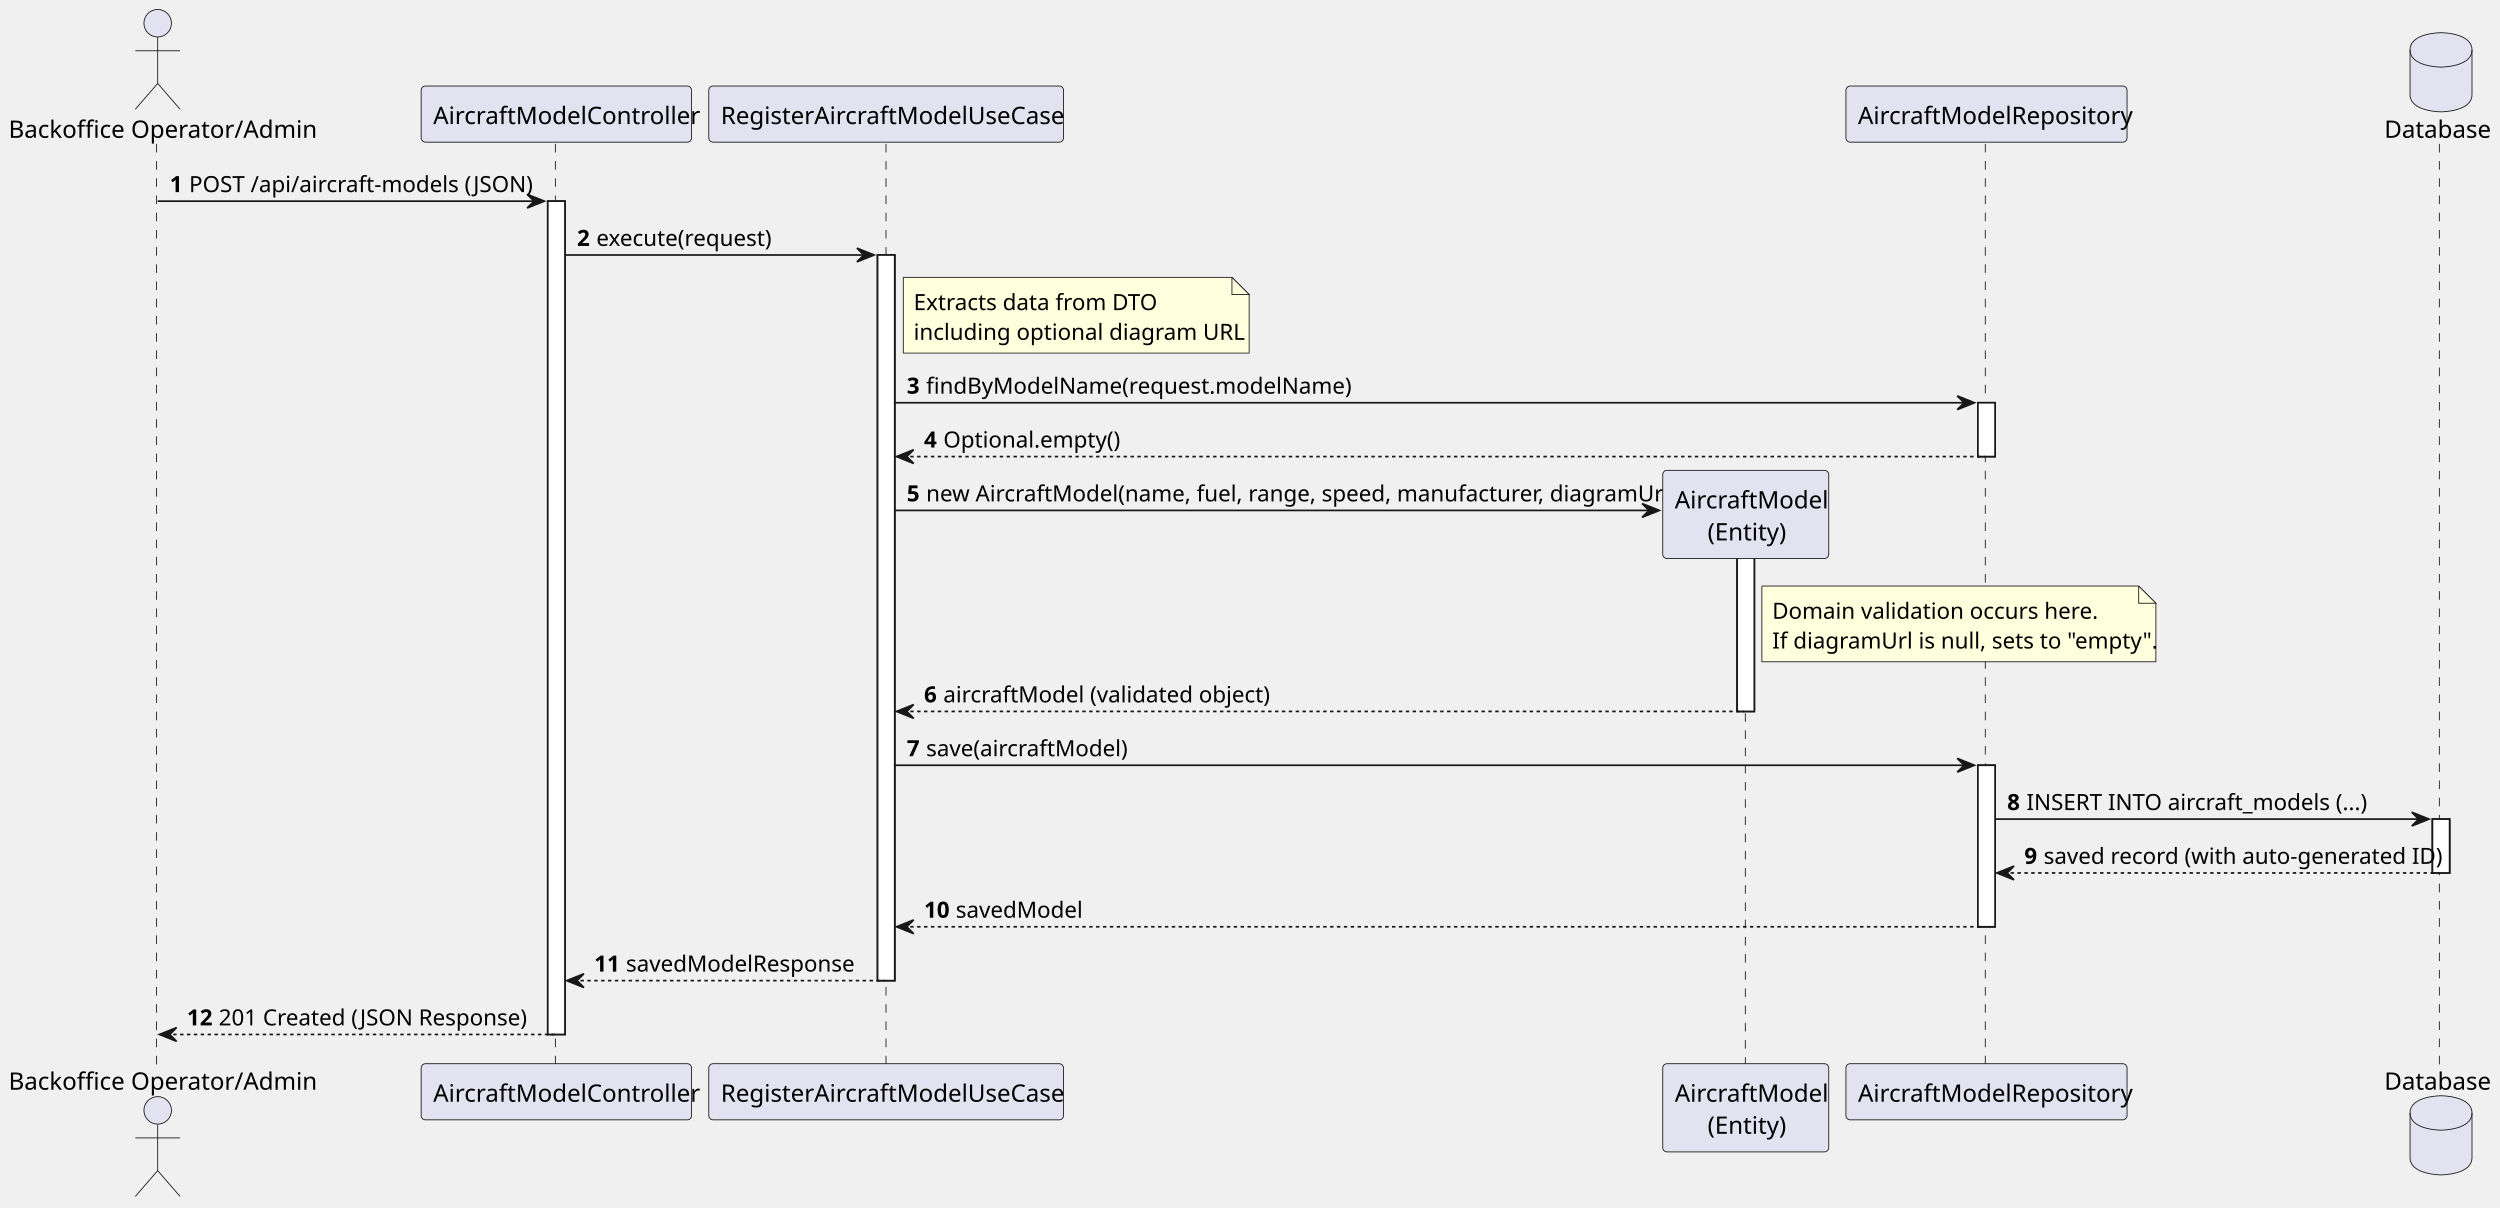
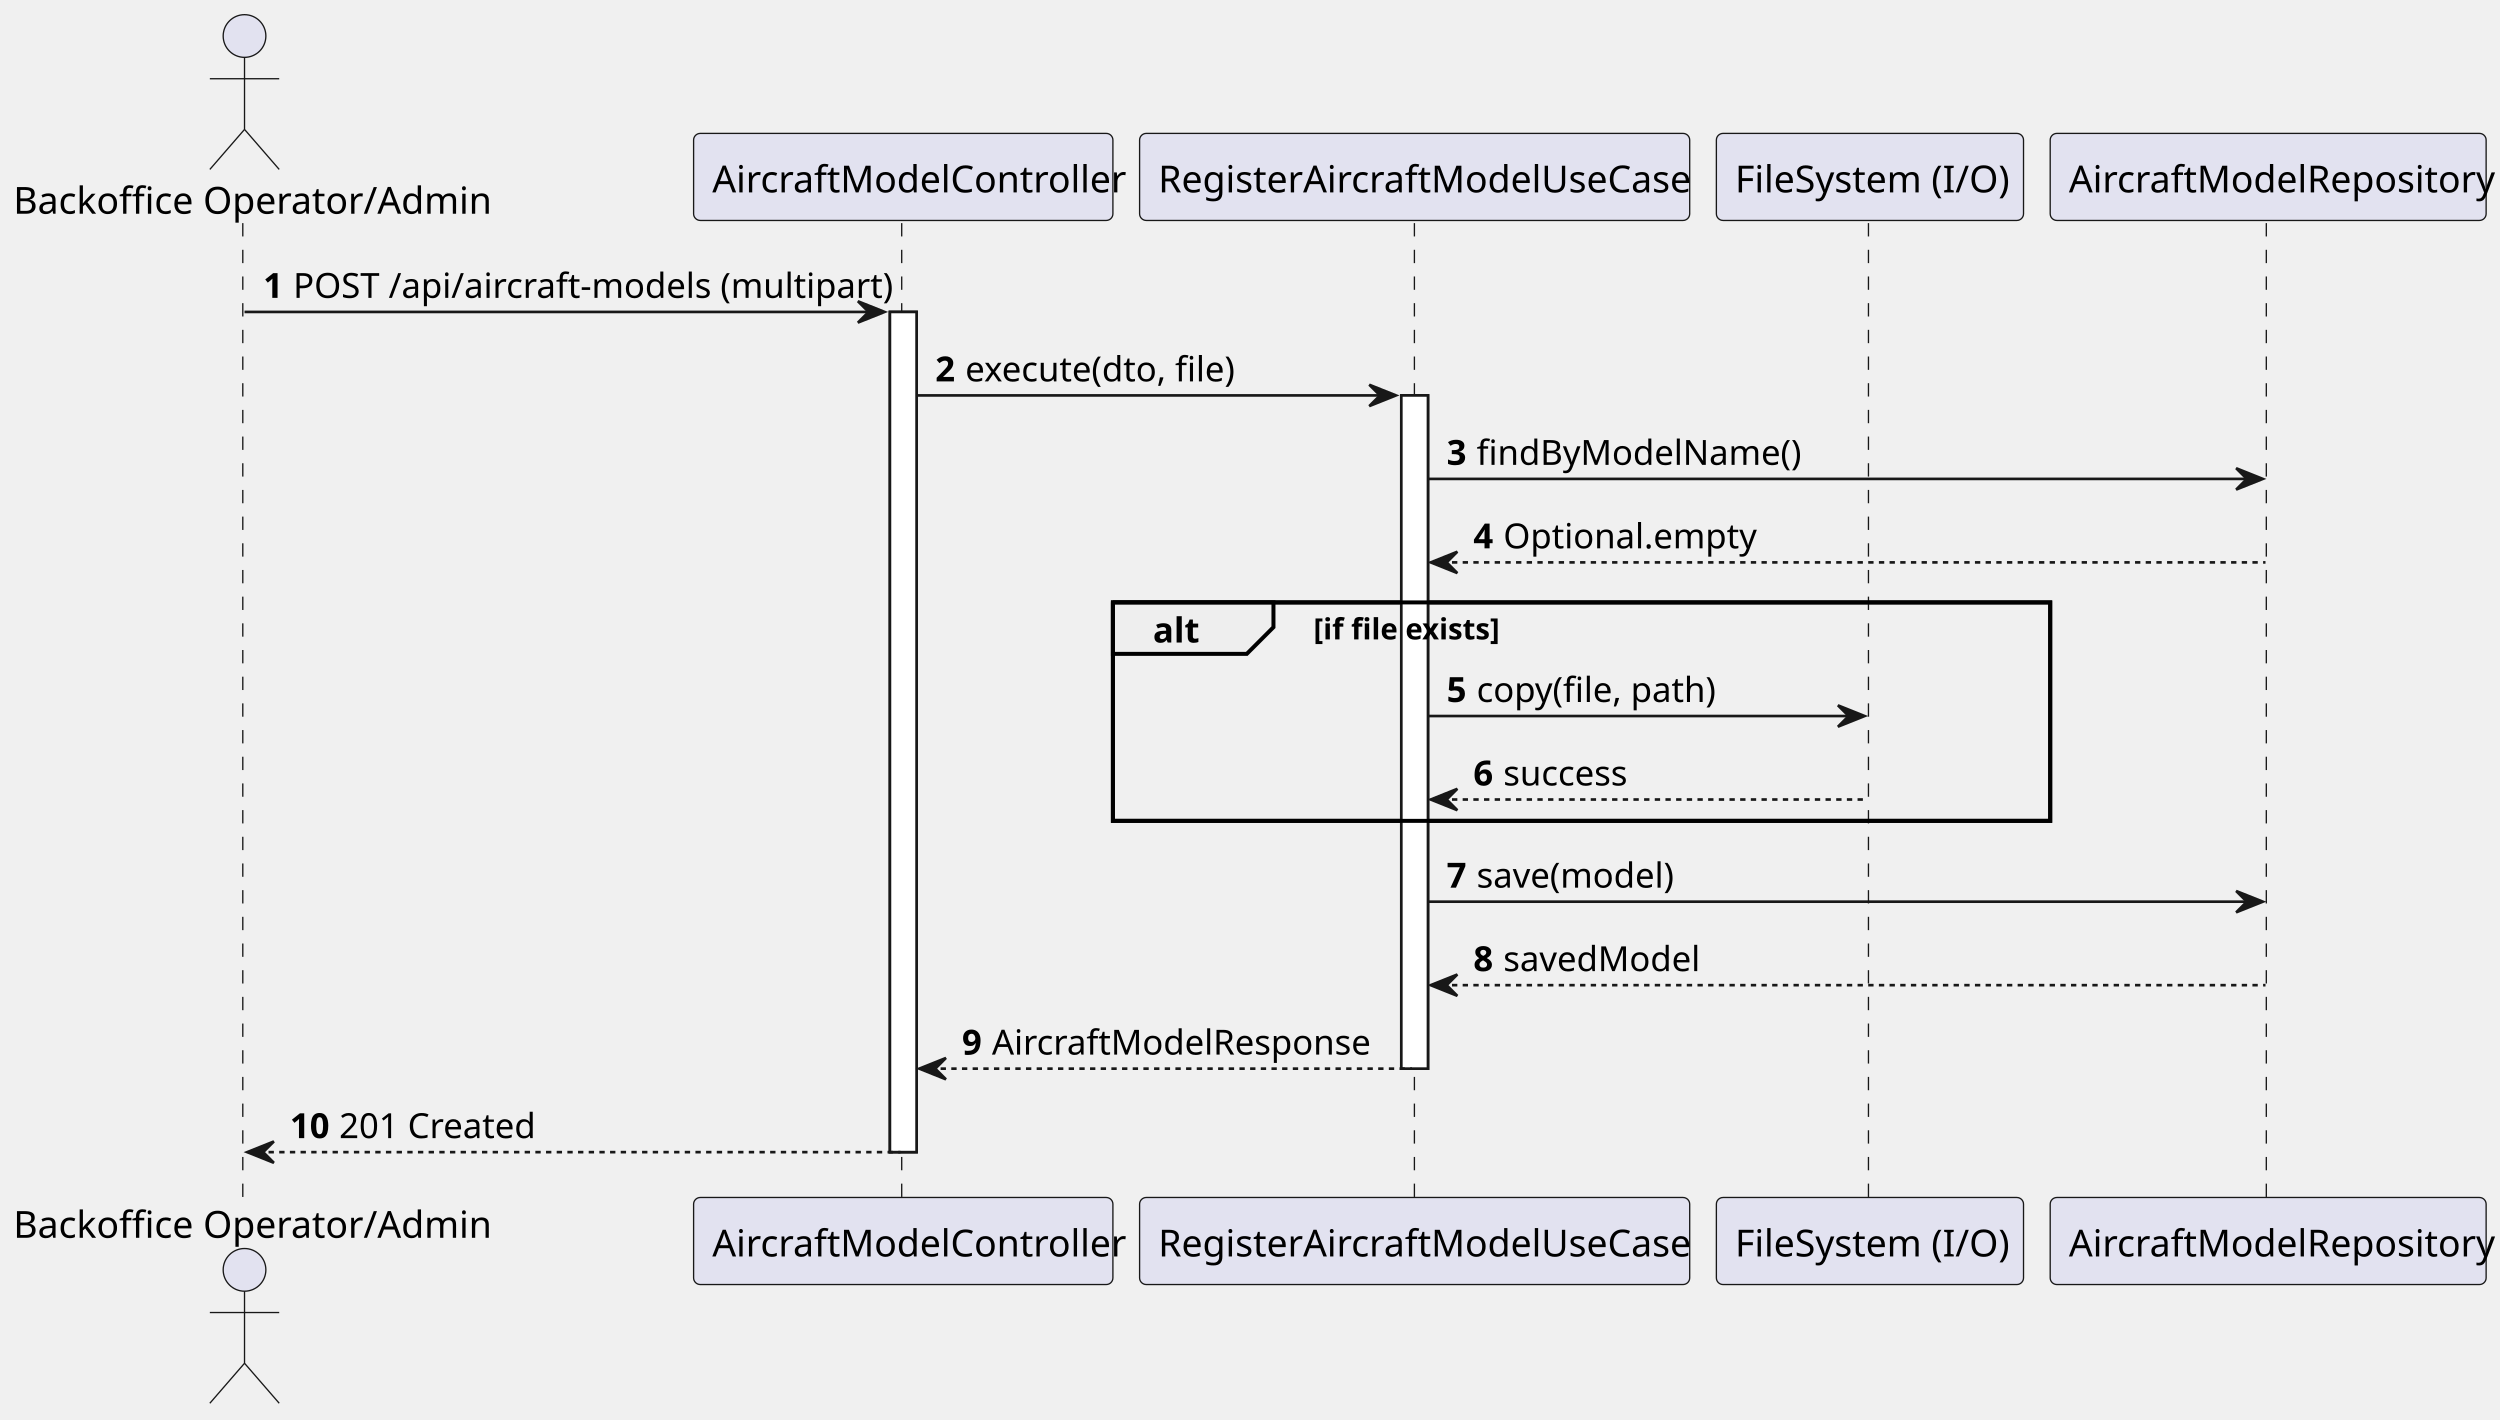
- <svg xmlns="http://www.w3.org/2000/svg" contentStyleType="text/css" data-diagram-type="SEQUENCE" height="702px" preserveAspectRatio="none" style="width:1453px;height:702px;background:#FFFFFF;" version="1.1" viewBox="0 0 1453 702" width="1453px" zoomAndPan="magnify">
+ <svg xmlns="http://www.w3.org/2000/svg" contentStyleType="text/css" data-diagram-type="SEQUENCE" height="532px" preserveAspectRatio="none" style="width:937px;height:532px;background:#FFFFFF;" version="1.1" viewBox="0 0 937 532" width="937px" zoomAndPan="magnify">
  <defs />
  <g>
    <g>
-       <rect fill="#FFFFFF" height="484.316" style="stroke:#181818;stroke-width:1;" width="10" x="318.363" y="116.912" />
+       <rect fill="#FFFFFF" height="314.91" style="stroke:#181818;stroke-width:1;" width="10" x="333.541" y="116.912" />
    </g>
    <g>
-       <rect fill="#FFFFFF" height="421.734" style="stroke:#181818;stroke-width:1;" width="10" x="510.032" y="148.203" />
+       <rect fill="#FFFFFF" height="252.328" style="stroke:#181818;stroke-width:1;" width="10" x="525.209" y="148.203" />
+     </g>
+     <rect fill="none" height="81.873" style="stroke:#000000;stroke-width:1.5;" width="351.296" x="417.12" y="225.785" />
+     <g>
+       <rect fill="#000000" fill-opacity="0" height="366.201" width="8" x="87.648" y="83.621" />
+       <line style="stroke:#181818;stroke-width:0.5;stroke-dasharray:5,5;" x1="91" x2="91" y1="83.621" y2="449.822" />
    </g>
    <g>
-       <rect fill="#FFFFFF" height="106.824" style="stroke:#181818;stroke-width:1;" width="10" x="1009.621" y="306.658" />
+       <rect fill="#000000" fill-opacity="0" height="366.201" width="8" x="334.541" y="83.621" />
+       <line style="stroke:#181818;stroke-width:0.5;stroke-dasharray:5,5;" x1="337.961" x2="337.961" y1="83.621" y2="449.822" />
    </g>
    <g>
-       <rect fill="#FFFFFF" height="31.291" style="stroke:#181818;stroke-width:1;" width="10" x="1149.548" y="234.076" />
+       <rect fill="#000000" fill-opacity="0" height="366.201" width="8" x="526.209" y="83.621" />
+       <line style="stroke:#181818;stroke-width:0.5;stroke-dasharray:5,5;" x1="530.12" x2="530.12" y1="83.621" y2="449.822" />
    </g>
    <g>
-       <rect fill="#FFFFFF" height="93.873" style="stroke:#181818;stroke-width:1;" width="10" x="1149.548" y="444.773" />
+       <rect fill="#000000" fill-opacity="0" height="366.201" width="8" x="696.857" y="83.621" />
+       <line style="stroke:#181818;stroke-width:0.5;stroke-dasharray:5,5;" x1="700.298" x2="700.298" y1="83.621" y2="449.822" />
    </g>
    <g>
-       <rect fill="#FFFFFF" height="31.291" style="stroke:#181818;stroke-width:1;" width="10" x="1413.722" y="476.065" />
+       <rect fill="#000000" fill-opacity="0" height="366.201" width="8" x="846.108" y="83.621" />
+       <line style="stroke:#181818;stroke-width:0.5;stroke-dasharray:5,5;" x1="849.415" x2="849.415" y1="83.621" y2="449.822" />
    </g>
-     <g>
-       <rect fill="#000000" fill-opacity="0" height="535.607" width="8" x="87.648" y="83.621" />
-       <line style="stroke:#181818;stroke-width:0.5;stroke-dasharray:5,5;" x1="91" x2="91" y1="83.621" y2="619.229" />
-     </g>
-     <g>
-       <rect fill="#000000" fill-opacity="0" height="535.607" width="8" x="319.363" y="83.621" />
-       <line style="stroke:#181818;stroke-width:0.5;stroke-dasharray:5,5;" x1="322.784" x2="322.784" y1="83.621" y2="619.229" />
-     </g>
-     <g>
-       <rect fill="#000000" fill-opacity="0" height="535.607" width="8" x="511.032" y="83.621" />
-       <line style="stroke:#181818;stroke-width:0.5;stroke-dasharray:5,5;" x1="514.942" x2="514.942" y1="83.621" y2="619.229" />
-     </g>
-     <g>
-       <rect fill="#000000" fill-opacity="0" height="304.74" width="8" x="1010.621" y="314.488" />
-       <line style="stroke:#181818;stroke-width:0.5;stroke-dasharray:5,5;" x1="1014.387" x2="1014.387" y1="314.488" y2="619.229" />
-     </g>
-     <g>
-       <rect fill="#000000" fill-opacity="0" height="535.607" width="8" x="1150.548" y="83.621" />
-       <line style="stroke:#181818;stroke-width:0.5;stroke-dasharray:5,5;" x1="1153.855" x2="1153.855" y1="83.621" y2="619.229" />
-     </g>
-     <g>
-       <rect fill="#000000" fill-opacity="0" height="535.607" width="8" x="1414.722" y="83.621" />
-       <line style="stroke:#181818;stroke-width:0.5;stroke-dasharray:5,5;" x1="1417.756" x2="1417.756" y1="83.621" y2="619.229" />
-     </g>
-     <g class="participant participant-head" data-participant="BO">
+     <g class="participant participant-head" data-participant="Operator">
      <text fill="#000000" font-family="sans-serif" font-size="14" lengthAdjust="spacing" textLength="167.296" x="5" y="80.107">Backoffice Operator/Admin</text>
      <ellipse cx="91.648" cy="13.5" fill="#E2E2F0" rx="8" ry="8" style="stroke:#181818;stroke-width:0.5;" />
      <path d="M91.648,21.5 L91.648,48.5 M78.648,29.5 L104.648,29.5 M91.648,48.5 L78.648,63.5 M91.648,48.5 L104.648,63.5" fill="none" style="stroke:#181818;stroke-width:0.5;" />
    </g>
-     <g class="participant participant-tail" data-participant="BO">
-       <text fill="#000000" font-family="sans-serif" font-size="14" lengthAdjust="spacing" textLength="167.296" x="5" y="633.336">Backoffice Operator/Admin</text>
-       <ellipse cx="91.648" cy="645.35" fill="#E2E2F0" rx="8" ry="8" style="stroke:#181818;stroke-width:0.5;" />
-       <path d="M91.648,653.35 L91.648,680.35 M78.648,661.35 L104.648,661.35 M91.648,680.35 L78.648,695.35 M91.648,680.35 L104.648,695.35" fill="none" style="stroke:#181818;stroke-width:0.5;" />
+     <g class="participant participant-tail" data-participant="Operator">
+       <text fill="#000000" font-family="sans-serif" font-size="14" lengthAdjust="spacing" textLength="167.296" x="5" y="463.93">Backoffice Operator/Admin</text>
+       <ellipse cx="91.648" cy="475.943" fill="#E2E2F0" rx="8" ry="8" style="stroke:#181818;stroke-width:0.5;" />
+       <path d="M91.648,483.943 L91.648,510.943 M78.648,491.943 L104.648,491.943 M91.648,510.943 L78.648,525.943 M91.648,510.943 L104.648,525.943" fill="none" style="stroke:#181818;stroke-width:0.5;" />
    </g>
-     <g class="participant participant-head" data-participant="Ctrl">
-       <rect fill="#E2E2F0" height="32.621" rx="2.5" ry="2.5" style="stroke:#181818;stroke-width:0.5;" width="157.158" x="244.784" y="50" />
-       <text fill="#000000" font-family="sans-serif" font-size="14" lengthAdjust="spacing" textLength="143.158" x="251.784" y="72.107">AircraftModelController</text>
+     <g class="participant participant-head" data-participant="Controller">
+       <rect fill="#E2E2F0" height="32.621" rx="2.5" ry="2.5" style="stroke:#181818;stroke-width:0.5;" width="157.158" x="259.961" y="50" />
+       <text fill="#000000" font-family="sans-serif" font-size="14" lengthAdjust="spacing" textLength="143.158" x="266.961" y="72.107">AircraftModelController</text>
    </g>
-     <g class="participant participant-tail" data-participant="Ctrl">
-       <rect fill="#E2E2F0" height="32.621" rx="2.5" ry="2.5" style="stroke:#181818;stroke-width:0.5;" width="157.158" x="244.784" y="618.229" />
-       <text fill="#000000" font-family="sans-serif" font-size="14" lengthAdjust="spacing" textLength="143.158" x="251.784" y="640.336">AircraftModelController</text>
+     <g class="participant participant-tail" data-participant="Controller">
+       <rect fill="#E2E2F0" height="32.621" rx="2.5" ry="2.5" style="stroke:#181818;stroke-width:0.5;" width="157.158" x="259.961" y="448.822" />
+       <text fill="#000000" font-family="sans-serif" font-size="14" lengthAdjust="spacing" textLength="143.158" x="266.961" y="470.93">AircraftModelController</text>
    </g>
-     <g class="participant participant-head" data-participant="UC">
-       <rect fill="#E2E2F0" height="32.621" rx="2.5" ry="2.5" style="stroke:#181818;stroke-width:0.5;" width="206.179" x="411.942" y="50" />
-       <text fill="#000000" font-family="sans-serif" font-size="14" lengthAdjust="spacing" textLength="192.179" x="418.942" y="72.107">RegisterAircraftModelUseCase</text>
+     <g class="participant participant-head" data-participant="UseCase">
+       <rect fill="#E2E2F0" height="32.621" rx="2.5" ry="2.5" style="stroke:#181818;stroke-width:0.5;" width="206.179" x="427.12" y="50" />
+       <text fill="#000000" font-family="sans-serif" font-size="14" lengthAdjust="spacing" textLength="192.179" x="434.12" y="72.107">RegisterAircraftModelUseCase</text>
    </g>
-     <g class="participant participant-tail" data-participant="UC">
-       <rect fill="#E2E2F0" height="32.621" rx="2.5" ry="2.5" style="stroke:#181818;stroke-width:0.5;" width="206.179" x="411.942" y="618.229" />
-       <text fill="#000000" font-family="sans-serif" font-size="14" lengthAdjust="spacing" textLength="192.179" x="418.942" y="640.336">RegisterAircraftModelUseCase</text>
+     <g class="participant participant-tail" data-participant="UseCase">
+       <rect fill="#E2E2F0" height="32.621" rx="2.5" ry="2.5" style="stroke:#181818;stroke-width:0.5;" width="206.179" x="427.12" y="448.822" />
+       <text fill="#000000" font-family="sans-serif" font-size="14" lengthAdjust="spacing" textLength="192.179" x="434.12" y="470.93">RegisterAircraftModelUseCase</text>
    </g>
-     <g class="participant participant-tail" data-participant="Entity">
-       <rect fill="#E2E2F0" height="51.242" rx="2.5" ry="2.5" style="stroke:#181818;stroke-width:0.5;" width="96.469" x="966.387" y="618.229" />
-       <text fill="#000000" font-family="sans-serif" font-size="14" lengthAdjust="spacing" textLength="82.469" x="973.387" y="640.336">AircraftModel</text>
-       <text fill="#000000" font-family="sans-serif" font-size="14" lengthAdjust="spacing" textLength="44.338" x="992.452" y="658.957">(Entity)</text>
+     <g class="participant participant-head" data-participant="Disk">
+       <rect fill="#E2E2F0" height="32.621" rx="2.5" ry="2.5" style="stroke:#181818;stroke-width:0.5;" width="115.117" x="643.298" y="50" />
+       <text fill="#000000" font-family="sans-serif" font-size="14" lengthAdjust="spacing" textLength="101.117" x="650.298" y="72.107">FileSystem (I/O)</text>
+     </g>
+     <g class="participant participant-tail" data-participant="Disk">
+       <rect fill="#E2E2F0" height="32.621" rx="2.5" ry="2.5" style="stroke:#181818;stroke-width:0.5;" width="115.117" x="643.298" y="448.822" />
+       <text fill="#000000" font-family="sans-serif" font-size="14" lengthAdjust="spacing" textLength="101.117" x="650.298" y="470.93">FileSystem (I/O)</text>
    </g>
    <g class="participant participant-head" data-participant="Repo">
-       <rect fill="#E2E2F0" height="32.621" rx="2.5" ry="2.5" style="stroke:#181818;stroke-width:0.5;" width="163.386" x="1072.855" y="50" />
-       <text fill="#000000" font-family="sans-serif" font-size="14" lengthAdjust="spacing" textLength="149.386" x="1079.855" y="72.107">AircraftModelRepository</text>
+       <rect fill="#E2E2F0" height="32.621" rx="2.5" ry="2.5" style="stroke:#181818;stroke-width:0.5;" width="163.386" x="768.415" y="50" />
+       <text fill="#000000" font-family="sans-serif" font-size="14" lengthAdjust="spacing" textLength="149.386" x="775.415" y="72.107">AircraftModelRepository</text>
    </g>
    <g class="participant participant-tail" data-participant="Repo">
-       <rect fill="#E2E2F0" height="32.621" rx="2.5" ry="2.5" style="stroke:#181818;stroke-width:0.5;" width="163.386" x="1072.855" y="618.229" />
-       <text fill="#000000" font-family="sans-serif" font-size="14" lengthAdjust="spacing" textLength="149.386" x="1079.855" y="640.336">AircraftModelRepository</text>
-     </g>
-     <g class="participant participant-head" data-participant="DB">
-       <text fill="#000000" font-family="sans-serif" font-size="14" lengthAdjust="spacing" textLength="59.931" x="1385.756" y="80.107">Database</text>
-       <path d="M1400.722,29 C1400.722,19 1418.722,19 1418.722,19 C1418.722,19 1436.722,19 1436.722,29 L1436.722,55 C1436.722,65 1418.722,65 1418.722,65 C1418.722,65 1400.722,65 1400.722,55 L1400.722,29" fill="#E2E2F0" style="stroke:#181818;stroke-width:0.5;" />
-       <path d="M1400.722,29 C1400.722,39 1418.722,39 1418.722,39 C1418.722,39 1436.722,39 1436.722,29" fill="none" style="stroke:#181818;stroke-width:0.5;" />
-     </g>
-     <g class="participant participant-tail" data-participant="DB">
-       <text fill="#000000" font-family="sans-serif" font-size="14" lengthAdjust="spacing" textLength="59.931" x="1385.756" y="633.336">Database</text>
-       <path d="M1400.722,646.85 C1400.722,636.85 1418.722,636.85 1418.722,636.85 C1418.722,636.85 1436.722,636.85 1436.722,646.85 L1436.722,672.85 C1436.722,682.85 1418.722,682.85 1418.722,682.85 C1418.722,682.85 1400.722,682.85 1400.722,672.85 L1400.722,646.85" fill="#E2E2F0" style="stroke:#181818;stroke-width:0.5;" />
-       <path d="M1400.722,646.85 C1400.722,656.85 1418.722,656.85 1418.722,656.85 C1418.722,656.85 1436.722,656.85 1436.722,646.85" fill="none" style="stroke:#181818;stroke-width:0.5;" />
+       <rect fill="#E2E2F0" height="32.621" rx="2.5" ry="2.5" style="stroke:#181818;stroke-width:0.5;" width="163.386" x="768.415" y="448.822" />
+       <text fill="#000000" font-family="sans-serif" font-size="14" lengthAdjust="spacing" textLength="149.386" x="775.415" y="470.93">AircraftModelRepository</text>
    </g>
    <g>
-       <rect fill="#FFFFFF" height="484.316" style="stroke:#181818;stroke-width:1;" width="10" x="318.363" y="116.912" />
+       <rect fill="#FFFFFF" height="314.91" style="stroke:#181818;stroke-width:1;" width="10" x="333.541" y="116.912" />
    </g>
    <g>
-       <rect fill="#FFFFFF" height="421.734" style="stroke:#181818;stroke-width:1;" width="10" x="510.032" y="148.203" />
+       <rect fill="#FFFFFF" height="252.328" style="stroke:#181818;stroke-width:1;" width="10" x="525.209" y="148.203" />
    </g>
-     <g>
-       <rect fill="#FFFFFF" height="106.824" style="stroke:#181818;stroke-width:1;" width="10" x="1009.621" y="306.658" />
+     <g class="message" data-participant-1="Operator" data-participant-2="Controller">
+       <polygon fill="#181818" points="321.541,112.912,331.541,116.912,321.541,120.912,325.541,116.912" style="stroke:#181818;stroke-width:1;" />
+       <line style="stroke:#181818;stroke-width:1;" x1="91.648" x2="327.541" y1="116.912" y2="116.912" />
+       <text fill="#000000" font-family="sans-serif" font-size="13" font-weight="bold" lengthAdjust="spacing" textLength="7.23" x="98.648" y="111.649">1</text>
+       <text fill="#000000" font-family="sans-serif" font-size="13" lengthAdjust="spacing" textLength="211.663" x="109.878" y="111.649">POST /api/aircraft-models (multipart)</text>
    </g>
-     <g>
-       <rect fill="#FFFFFF" height="31.291" style="stroke:#181818;stroke-width:1;" width="10" x="1149.548" y="234.076" />
+     <g class="message" data-participant-1="Controller" data-participant-2="UseCase">
+       <polygon fill="#181818" points="513.209,144.203,523.209,148.203,513.209,152.203,517.209,148.203" style="stroke:#181818;stroke-width:1;" />
+       <line style="stroke:#181818;stroke-width:1;" x1="343.541" x2="519.209" y1="148.203" y2="148.203" />
+       <text fill="#000000" font-family="sans-serif" font-size="13" font-weight="bold" lengthAdjust="spacing" textLength="7.23" x="350.541" y="142.94">2</text>
+       <text fill="#000000" font-family="sans-serif" font-size="13" lengthAdjust="spacing" textLength="96.103" x="361.771" y="142.94">execute(dto, file)</text>
    </g>
-     <g>
-       <rect fill="#FFFFFF" height="93.873" style="stroke:#181818;stroke-width:1;" width="10" x="1149.548" y="444.773" />
+     <g class="message" data-participant-1="UseCase" data-participant-2="Repo">
+       <polygon fill="#181818" points="838.108,175.494,848.108,179.494,838.108,183.494,842.108,179.494" style="stroke:#181818;stroke-width:1;" />
+       <line style="stroke:#181818;stroke-width:1;" x1="535.209" x2="844.108" y1="179.494" y2="179.494" />
+       <text fill="#000000" font-family="sans-serif" font-size="13" font-weight="bold" lengthAdjust="spacing" textLength="7.23" x="542.209" y="174.231">3</text>
+       <text fill="#000000" font-family="sans-serif" font-size="13" lengthAdjust="spacing" textLength="114.874" x="553.439" y="174.231">findByModelName()</text>
    </g>
-     <g>
-       <rect fill="#FFFFFF" height="31.291" style="stroke:#181818;stroke-width:1;" width="10" x="1413.722" y="476.065" />
+     <g class="message" data-participant-1="Repo" data-participant-2="UseCase">
+       <polygon fill="#181818" points="546.209,206.785,536.209,210.785,546.209,214.785,542.209,210.785" style="stroke:#181818;stroke-width:1;" />
+       <line style="stroke:#181818;stroke-width:1;stroke-dasharray:2,2;" x1="540.209" x2="849.108" y1="210.785" y2="210.785" />
+       <text fill="#000000" font-family="sans-serif" font-size="13" font-weight="bold" lengthAdjust="spacing" textLength="7.23" x="552.209" y="205.523">4</text>
+       <text fill="#000000" font-family="sans-serif" font-size="13" lengthAdjust="spacing" textLength="87.433" x="563.439" y="205.523">Optional.empty</text>
    </g>
-     <g class="message" data-participant-1="BO" data-participant-2="Ctrl">
-       <polygon fill="#181818" points="306.363,112.912,316.363,116.912,306.363,120.912,310.363,116.912" style="stroke:#181818;stroke-width:1;" />
-       <line style="stroke:#181818;stroke-width:1;" x1="91.648" x2="312.363" y1="116.912" y2="116.912" />
-       <text fill="#000000" font-family="sans-serif" font-size="13" font-weight="bold" lengthAdjust="spacing" textLength="7.23" x="98.648" y="111.649">1</text>
-       <text fill="#000000" font-family="sans-serif" font-size="13" lengthAdjust="spacing" textLength="196.485" x="109.878" y="111.649">POST /api/aircraft-models (JSON)</text>
+     <path d="M417.12,225.785 L477.291,225.785 L477.291,235.076 L467.291,245.076 L417.12,245.076 L417.12,225.785" fill="#EEEEEE" style="stroke:#000000;stroke-width:1.5;" />
+     <rect fill="none" height="81.873" style="stroke:#000000;stroke-width:1.5;" width="351.296" x="417.12" y="225.785" />
+     <text fill="#000000" font-family="sans-serif" font-size="13" font-weight="bold" lengthAdjust="spacing" textLength="15.171" x="432.12" y="240.814">alt</text>
+     <text fill="#000000" font-family="sans-serif" font-size="11" font-weight="bold" lengthAdjust="spacing" textLength="67.241" x="492.291" y="239.655">[if file exists]</text>
+     <g class="message" data-participant-1="UseCase" data-participant-2="Disk">
+       <polygon fill="#181818" points="688.857,264.367,698.857,268.367,688.857,272.367,692.857,268.367" style="stroke:#181818;stroke-width:1;" />
+       <line style="stroke:#181818;stroke-width:1;" x1="535.209" x2="694.857" y1="268.367" y2="268.367" />
+       <text fill="#000000" font-family="sans-serif" font-size="13" font-weight="bold" lengthAdjust="spacing" textLength="7.23" x="542.209" y="263.104">5</text>
+       <text fill="#000000" font-family="sans-serif" font-size="13" lengthAdjust="spacing" textLength="85.262" x="553.439" y="263.104">copy(file, path)</text>
    </g>
-     <g class="message" data-participant-1="Ctrl" data-participant-2="UC">
-       <polygon fill="#181818" points="498.032,144.203,508.032,148.203,498.032,152.203,502.032,148.203" style="stroke:#181818;stroke-width:1;" />
-       <line style="stroke:#181818;stroke-width:1;" x1="328.363" x2="504.032" y1="148.203" y2="148.203" />
-       <text fill="#000000" font-family="sans-serif" font-size="13" font-weight="bold" lengthAdjust="spacing" textLength="7.23" x="335.363" y="142.94">2</text>
-       <text fill="#000000" font-family="sans-serif" font-size="13" lengthAdjust="spacing" textLength="97.551" x="346.593" y="142.94">execute(request)</text>
+     <g class="message" data-participant-1="Disk" data-participant-2="UseCase">
+       <polygon fill="#181818" points="546.209,295.658,536.209,299.658,546.209,303.658,542.209,299.658" style="stroke:#181818;stroke-width:1;" />
+       <line style="stroke:#181818;stroke-width:1;stroke-dasharray:2,2;" x1="540.209" x2="699.857" y1="299.658" y2="299.658" />
+       <text fill="#000000" font-family="sans-serif" font-size="13" font-weight="bold" lengthAdjust="spacing" textLength="7.23" x="552.209" y="294.396">6</text>
+       <text fill="#000000" font-family="sans-serif" font-size="13" lengthAdjust="spacing" textLength="46.96" x="563.439" y="294.396">success</text>
    </g>
-     <path d="M525,161.203 L525,205.203 L726,205.203 L726,171.203 L716,161.203 L525,161.203" fill="#FEFFDD" style="stroke:#181818;stroke-width:0.5;" />
-     <path d="M716,161.203 L716,171.203 L726,171.203 L716,161.203" fill="#FEFFDD" style="stroke:#181818;stroke-width:0.5;" />
-     <text fill="#000000" font-family="sans-serif" font-size="13" lengthAdjust="spacing" textLength="136.532" x="531" y="180.231">Extracts data from DTO</text>
-     <text fill="#000000" font-family="sans-serif" font-size="13" lengthAdjust="spacing" textLength="180.661" x="531" y="197.523">including optional diagram URL</text>
-     <g class="message" data-participant-1="UC" data-participant-2="Repo">
-       <polygon fill="#181818" points="1137.548,230.076,1147.548,234.076,1137.548,238.076,1141.548,234.076" style="stroke:#181818;stroke-width:1;" />
-       <line style="stroke:#181818;stroke-width:1;" x1="520.032" x2="1143.548" y1="234.076" y2="234.076" />
-       <text fill="#000000" font-family="sans-serif" font-size="13" font-weight="bold" lengthAdjust="spacing" textLength="7.23" x="527.032" y="228.814">3</text>
-       <text fill="#000000" font-family="sans-serif" font-size="13" lengthAdjust="spacing" textLength="231.931" x="538.262" y="228.814">findByModelName(request.modelName)</text>
+     <g class="message" data-participant-1="UseCase" data-participant-2="Repo">
+       <polygon fill="#181818" points="838.108,333.949,848.108,337.949,838.108,341.949,842.108,337.949" style="stroke:#181818;stroke-width:1;" />
+       <line style="stroke:#181818;stroke-width:1;" x1="535.209" x2="844.108" y1="337.949" y2="337.949" />
+       <text fill="#000000" font-family="sans-serif" font-size="13" font-weight="bold" lengthAdjust="spacing" textLength="7.23" x="542.209" y="332.687">7</text>
+       <text fill="#000000" font-family="sans-serif" font-size="13" lengthAdjust="spacing" textLength="71.525" x="553.439" y="332.687">save(model)</text>
    </g>
-     <g class="message" data-participant-1="Repo" data-participant-2="UC">
-       <polygon fill="#181818" points="531.032,261.367,521.032,265.367,531.032,269.367,527.032,265.367" style="stroke:#181818;stroke-width:1;" />
-       <line style="stroke:#181818;stroke-width:1;stroke-dasharray:2,2;" x1="525.032" x2="1153.548" y1="265.367" y2="265.367" />
-       <text fill="#000000" font-family="sans-serif" font-size="13" font-weight="bold" lengthAdjust="spacing" textLength="7.23" x="537.032" y="260.104">4</text>
-       <text fill="#000000" font-family="sans-serif" font-size="13" lengthAdjust="spacing" textLength="96.091" x="548.262" y="260.104">Optional.empty()</text>
+     <g class="message" data-participant-1="Repo" data-participant-2="UseCase">
+       <polygon fill="#181818" points="546.209,365.24,536.209,369.24,546.209,373.24,542.209,369.24" style="stroke:#181818;stroke-width:1;" />
+       <line style="stroke:#181818;stroke-width:1;stroke-dasharray:2,2;" x1="540.209" x2="849.108" y1="369.24" y2="369.24" />
+       <text fill="#000000" font-family="sans-serif" font-size="13" font-weight="bold" lengthAdjust="spacing" textLength="7.23" x="552.209" y="363.978">8</text>
+       <text fill="#000000" font-family="sans-serif" font-size="13" lengthAdjust="spacing" textLength="70.097" x="563.439" y="363.978">savedModel</text>
    </g>
-     <g class="message" data-participant-1="UC" data-participant-2="Entity">
-       <polygon fill="#181818" points="954.387,292.658,964.387,296.658,954.387,300.658,958.387,296.658" style="stroke:#181818;stroke-width:1;" />
-       <line style="stroke:#181818;stroke-width:1;" x1="520.032" x2="960.387" y1="296.658" y2="296.658" />
-       <text fill="#000000" font-family="sans-serif" font-size="13" font-weight="bold" lengthAdjust="spacing" textLength="7.23" x="527.032" y="291.396">5</text>
-       <text fill="#000000" font-family="sans-serif" font-size="13" lengthAdjust="spacing" textLength="411.125" x="538.262" y="291.396">new AircraftModel(name, fuel, range, speed, manufacturer, diagramUrl)</text>
+     <g class="message" data-participant-1="UseCase" data-participant-2="Controller">
+       <polygon fill="#181818" points="354.541,396.531,344.541,400.531,354.541,404.531,350.541,400.531" style="stroke:#181818;stroke-width:1;" />
+       <line style="stroke:#181818;stroke-width:1;stroke-dasharray:2,2;" x1="348.541" x2="529.209" y1="400.531" y2="400.531" />
+       <text fill="#000000" font-family="sans-serif" font-size="13" font-weight="bold" lengthAdjust="spacing" textLength="7.23" x="360.541" y="395.269">9</text>
+       <text fill="#000000" font-family="sans-serif" font-size="13" lengthAdjust="spacing" textLength="135.116" x="371.771" y="395.269">AircraftModelResponse</text>
    </g>
-     <rect fill="#E2E2F0" height="51.242" rx="2.5" ry="2.5" style="stroke:#181818;stroke-width:0.5;" width="96.469" x="966.387" y="273.367" />
-     <text fill="#000000" font-family="sans-serif" font-size="14" lengthAdjust="spacing" textLength="82.469" x="973.387" y="295.475">AircraftModel</text>
-     <text fill="#000000" font-family="sans-serif" font-size="14" lengthAdjust="spacing" textLength="44.338" x="992.452" y="314.096">(Entity)</text>
-     <path d="M1024,340.609 L1024,384.609 L1253,384.609 L1253,350.609 L1243,340.609 L1024,340.609" fill="#FEFFDD" style="stroke:#181818;stroke-width:0.5;" />
-     <path d="M1243,340.609 L1243,350.609 L1253,350.609 L1243,340.609" fill="#FEFFDD" style="stroke:#181818;stroke-width:0.5;" />
-     <text fill="#000000" font-family="sans-serif" font-size="13" lengthAdjust="spacing" textLength="178.477" x="1030" y="359.638">Domain validation occurs here.</text>
-     <text fill="#000000" font-family="sans-serif" font-size="13" lengthAdjust="spacing" textLength="208.628" x="1030" y="376.929">If diagramUrl is null, sets to "empty".</text>
-     <g class="message" data-participant-1="Entity" data-participant-2="UC">
-       <polygon fill="#181818" points="531.032,409.482,521.032,413.482,531.032,417.482,527.032,413.482" style="stroke:#181818;stroke-width:1;" />
-       <line style="stroke:#181818;stroke-width:1;stroke-dasharray:2,2;" x1="525.032" x2="1013.621" y1="413.482" y2="413.482" />
-       <text fill="#000000" font-family="sans-serif" font-size="13" font-weight="bold" lengthAdjust="spacing" textLength="7.23" x="537.032" y="408.22">6</text>
-       <text fill="#000000" font-family="sans-serif" font-size="13" lengthAdjust="spacing" textLength="177.747" x="548.262" y="408.22">aircraftModel (validated object)</text>
-     </g>
-     <g class="message" data-participant-1="UC" data-participant-2="Repo">
-       <polygon fill="#181818" points="1137.548,440.773,1147.548,444.773,1137.548,448.773,1141.548,444.773" style="stroke:#181818;stroke-width:1;" />
-       <line style="stroke:#181818;stroke-width:1;" x1="520.032" x2="1143.548" y1="444.773" y2="444.773" />
-       <text fill="#000000" font-family="sans-serif" font-size="13" font-weight="bold" lengthAdjust="spacing" textLength="7.23" x="527.032" y="439.511">7</text>
-       <text fill="#000000" font-family="sans-serif" font-size="13" lengthAdjust="spacing" textLength="111.255" x="538.262" y="439.511">save(aircraftModel)</text>
-     </g>
-     <g class="message" data-participant-1="Repo" data-participant-2="DB">
-       <polygon fill="#181818" points="1401.722,472.065,1411.722,476.065,1401.722,480.065,1405.722,476.065" style="stroke:#181818;stroke-width:1;" />
-       <line style="stroke:#181818;stroke-width:1;" x1="1159.548" x2="1407.722" y1="476.065" y2="476.065" />
-       <text fill="#000000" font-family="sans-serif" font-size="13" font-weight="bold" lengthAdjust="spacing" textLength="7.23" x="1166.548" y="470.802">8</text>
-       <text fill="#000000" font-family="sans-serif" font-size="13" lengthAdjust="spacing" textLength="197.92" x="1177.778" y="470.802">INSERT INTO aircraft_models (...)</text>
-     </g>
-     <g class="message" data-participant-1="DB" data-participant-2="Repo">
-       <polygon fill="#181818" points="1170.548,503.356,1160.548,507.356,1170.548,511.356,1166.548,507.356" style="stroke:#181818;stroke-width:1;" />
-       <line style="stroke:#181818;stroke-width:1;stroke-dasharray:2,2;" x1="1164.548" x2="1417.722" y1="507.356" y2="507.356" />
-       <text fill="#000000" font-family="sans-serif" font-size="13" font-weight="bold" lengthAdjust="spacing" textLength="7.23" x="1176.548" y="502.093">9</text>
-       <text fill="#000000" font-family="sans-serif" font-size="13" lengthAdjust="spacing" textLength="218.943" x="1187.778" y="502.093">saved record (with auto-generated ID)</text>
-     </g>
-     <g class="message" data-participant-1="Repo" data-participant-2="UC">
-       <polygon fill="#181818" points="531.032,534.646,521.032,538.646,531.032,542.646,527.032,538.646" style="stroke:#181818;stroke-width:1;" />
-       <line style="stroke:#181818;stroke-width:1;stroke-dasharray:2,2;" x1="525.032" x2="1153.548" y1="538.646" y2="538.646" />
-       <text fill="#000000" font-family="sans-serif" font-size="13" font-weight="bold" lengthAdjust="spacing" textLength="14.46" x="537.032" y="533.384">10</text>
-       <text fill="#000000" font-family="sans-serif" font-size="13" lengthAdjust="spacing" textLength="70.097" x="555.492" y="533.384">savedModel</text>
-     </g>
-     <g class="message" data-participant-1="UC" data-participant-2="Ctrl">
-       <polygon fill="#181818" points="339.363,565.938,329.363,569.938,339.363,573.938,335.363,569.938" style="stroke:#181818;stroke-width:1;" />
-       <line style="stroke:#181818;stroke-width:1;stroke-dasharray:2,2;" x1="333.363" x2="514.032" y1="569.938" y2="569.938" />
-       <text fill="#000000" font-family="sans-serif" font-size="13" font-weight="bold" lengthAdjust="spacing" textLength="14.46" x="345.363" y="564.675">11</text>
-       <text fill="#000000" font-family="sans-serif" font-size="13" lengthAdjust="spacing" textLength="128.635" x="363.823" y="564.675">savedModelResponse</text>
-     </g>
-     <g class="message" data-participant-1="Ctrl" data-participant-2="BO">
-       <polygon fill="#181818" points="102.648,597.229,92.648,601.229,102.648,605.229,98.648,601.229" style="stroke:#181818;stroke-width:1;" />
-       <line style="stroke:#181818;stroke-width:1;stroke-dasharray:2,2;" x1="96.648" x2="322.363" y1="601.229" y2="601.229" />
-       <text fill="#000000" font-family="sans-serif" font-size="13" font-weight="bold" lengthAdjust="spacing" textLength="14.46" x="108.648" y="595.966">12</text>
-       <text fill="#000000" font-family="sans-serif" font-size="13" lengthAdjust="spacing" textLength="180.642" x="127.108" y="595.966">201 Created (JSON Response)</text>
+     <g class="message" data-participant-1="Controller" data-participant-2="Operator">
+       <polygon fill="#181818" points="102.648,427.822,92.648,431.822,102.648,435.822,98.648,431.822" style="stroke:#181818;stroke-width:1;" />
+       <line style="stroke:#181818;stroke-width:1;stroke-dasharray:2,2;" x1="96.648" x2="337.541" y1="431.822" y2="431.822" />
+       <text fill="#000000" font-family="sans-serif" font-size="13" font-weight="bold" lengthAdjust="spacing" textLength="14.46" x="108.648" y="426.56">10</text>
+       <text fill="#000000" font-family="sans-serif" font-size="13" lengthAdjust="spacing" textLength="71.551" x="127.108" y="426.56">201 Created</text>
    </g>
  </g>
</svg>
